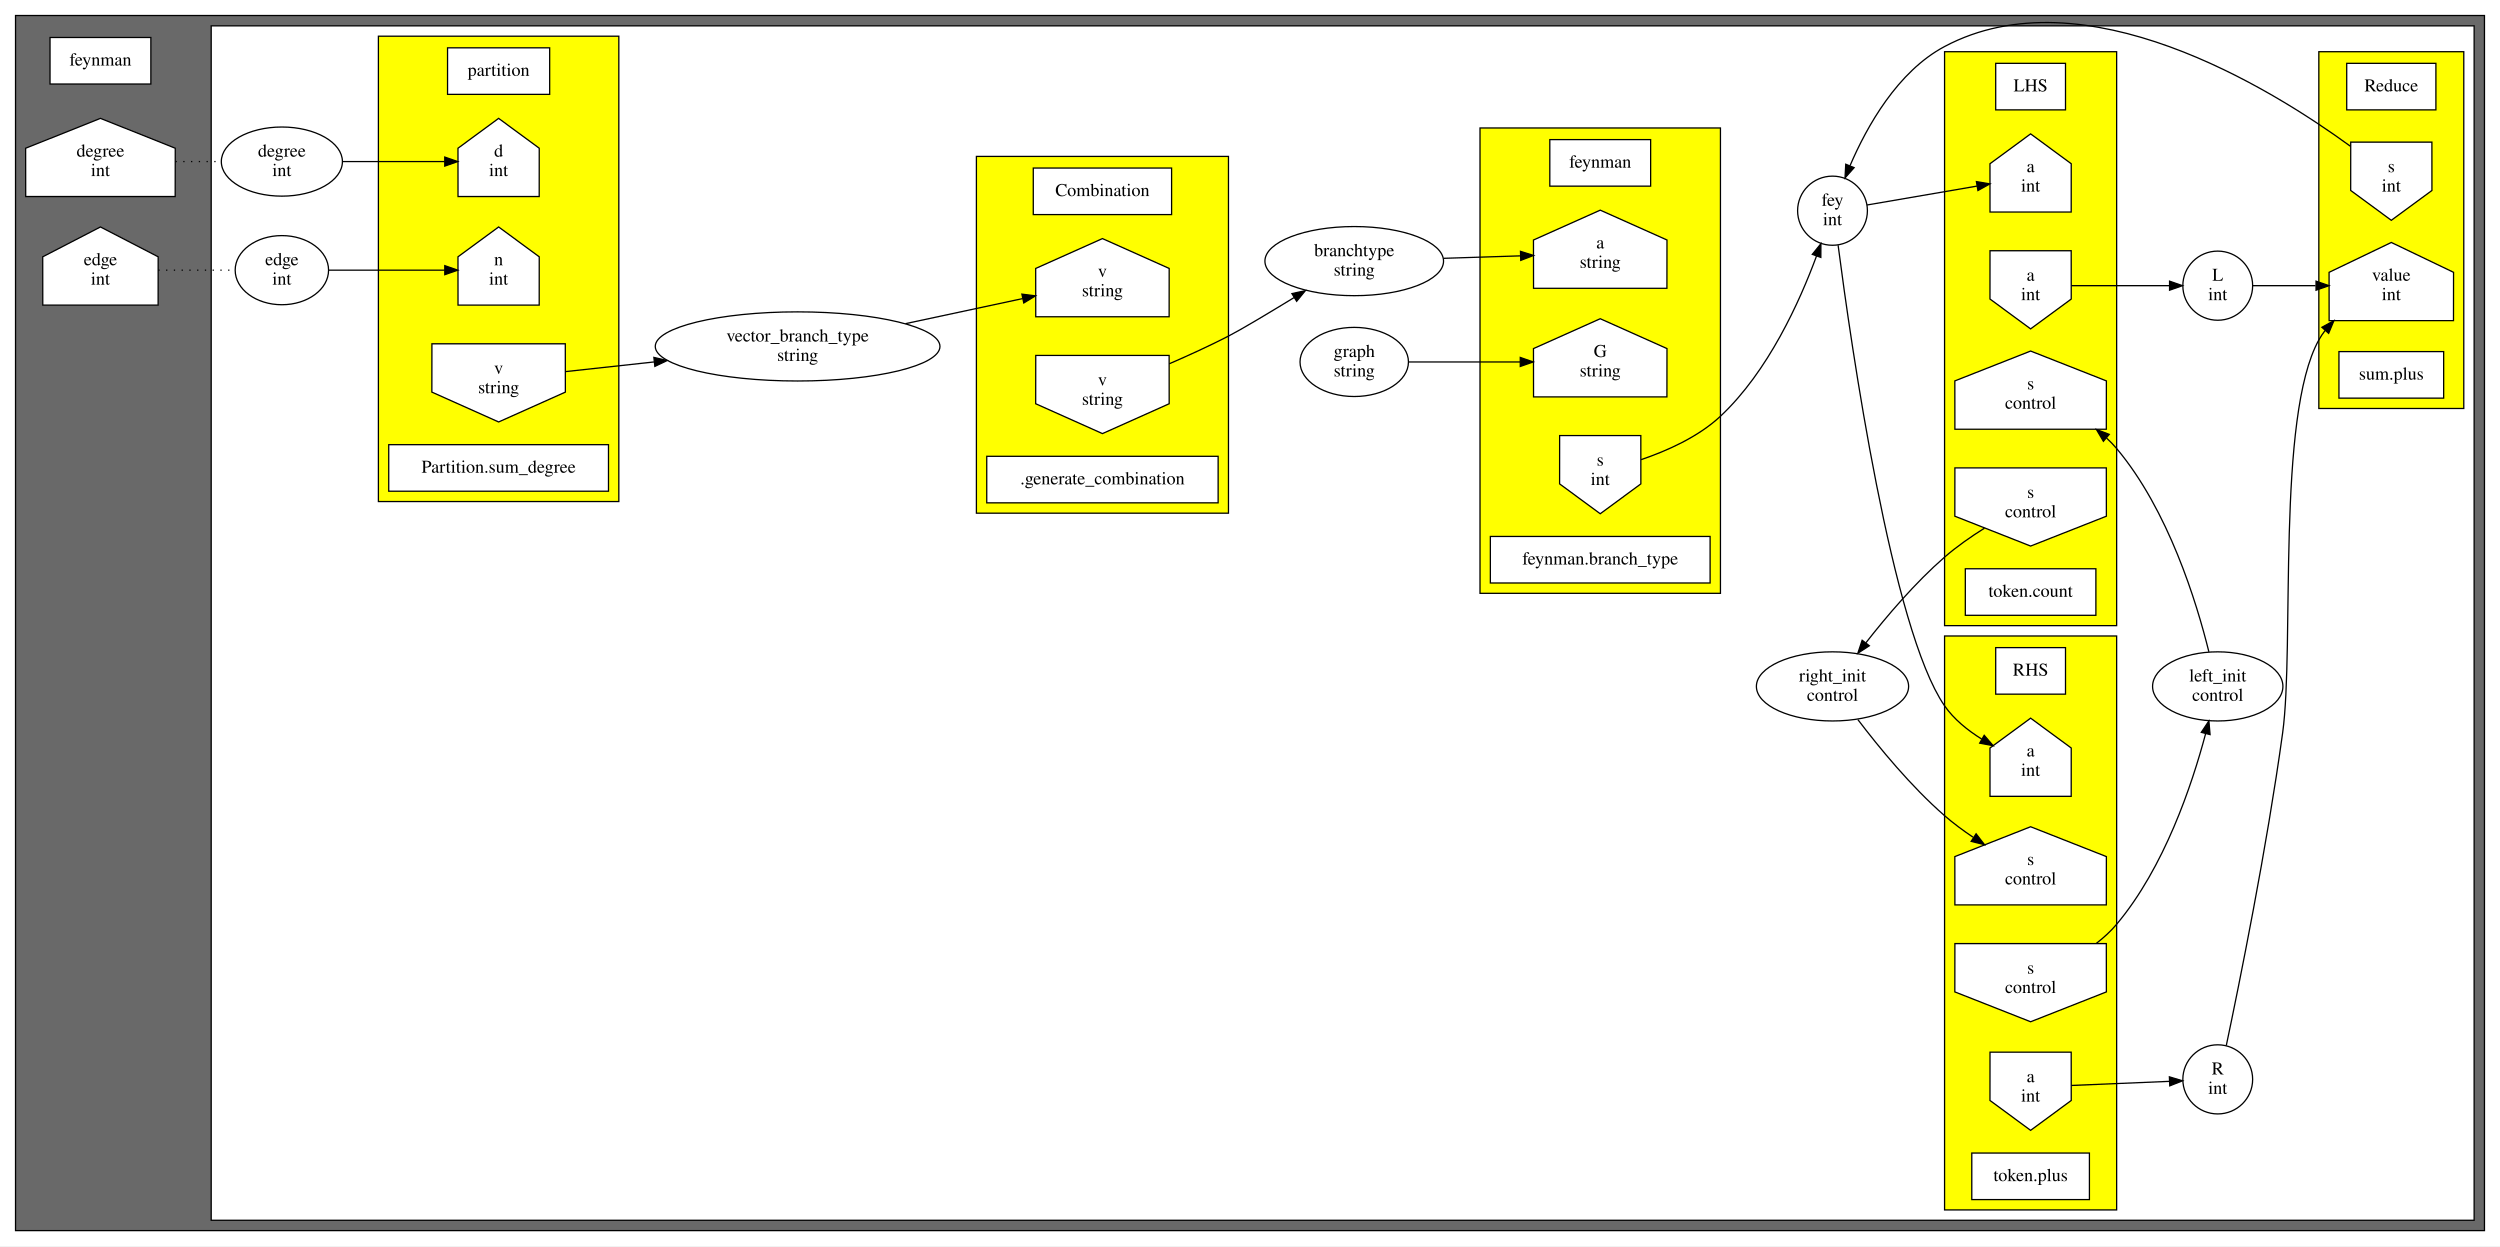
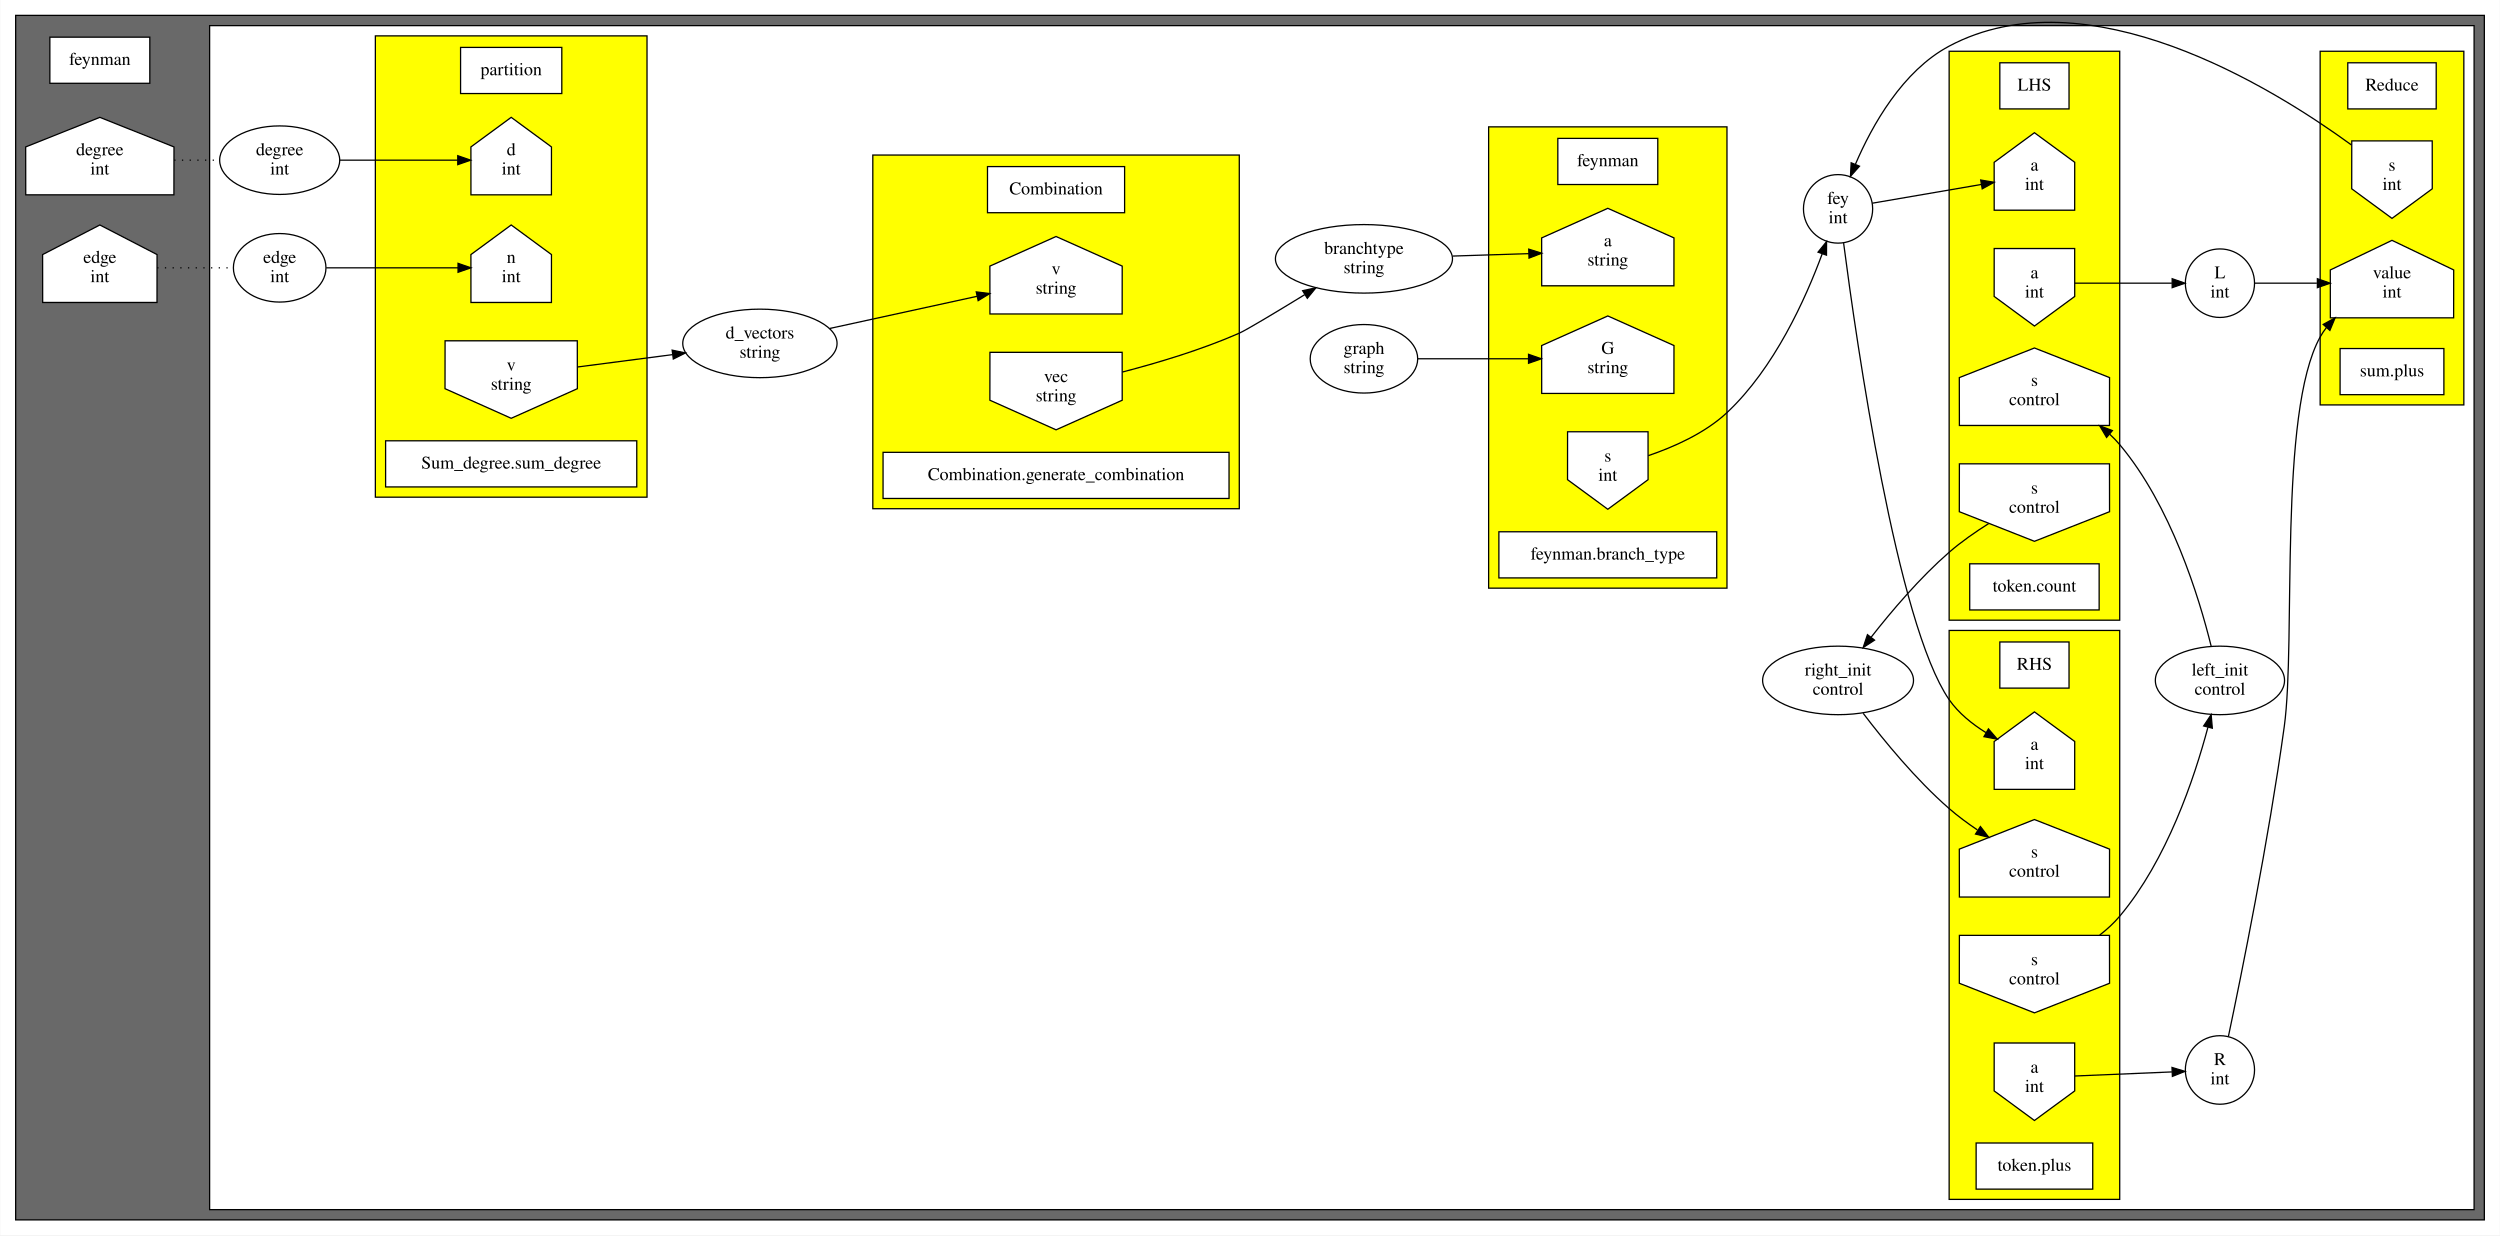
- <svg xmlns="http://www.w3.org/2000/svg" width="1934pt" height="964pt" viewBox="0.00 0.00 1933.97 964.00">
+ <svg xmlns="http://www.w3.org/2000/svg" width="1951pt" height="964pt" viewBox="0.00 0.00 1950.56 964.00">
  <g id="graph0" class="graph" transform="scale(1 1) rotate(0) translate(4 960)">
-     <polygon fill="white" stroke="transparent" points="-4,4 -4,-960 1929.97,-960 1929.97,4 -4,4" />
+     <polygon fill="white" stroke="transparent" points="-4,4 -4,-960 1946.56,-960 1946.56,4 -4,4" />
    <g id="clust1" class="cluster">
-       <polygon fill="dimgray" stroke="black" points="8,-8 8,-948 1917.97,-948 1917.97,-8 8,-8" />
+       <polygon fill="dimgray" stroke="black" points="8,-8 8,-948 1934.56,-948 1934.56,-8 8,-8" />
    </g>
    <g id="clust2" class="cluster">
-       <polygon fill="white" stroke="black" points="159.37,-16 159.37,-940 1909.97,-940 1909.97,-16 159.37,-16" />
+       <polygon fill="white" stroke="black" points="159.37,-16 159.37,-940 1926.56,-940 1926.56,-16 159.37,-16" />
    </g>
    <g id="clust3" class="cluster">
-       <polygon fill="yellow" stroke="black" points="1789.83,-644 1789.83,-920 1901.97,-920 1901.97,-644 1789.83,-644" />
+       <polygon fill="yellow" stroke="black" points="1806.42,-644 1806.42,-920 1918.56,-920 1918.56,-644 1806.42,-644" />
    </g>
    <g id="clust4" class="cluster">
-       <polygon fill="yellow" stroke="black" points="1500.3,-24 1500.3,-468 1633.42,-468 1633.42,-24 1500.3,-24" />
+       <polygon fill="yellow" stroke="black" points="1516.89,-24 1516.89,-468 1650.01,-468 1650.01,-24 1516.89,-24" />
    </g>
    <g id="clust5" class="cluster">
-       <polygon fill="yellow" stroke="black" points="1140.92,-501 1140.92,-861 1326.92,-861 1326.92,-501 1140.92,-501" />
+       <polygon fill="yellow" stroke="black" points="1157.51,-501 1157.51,-861 1343.51,-861 1343.51,-501 1157.51,-501" />
    </g>
    <g id="clust6" class="cluster">
-       <polygon fill="yellow" stroke="black" points="751.33,-563 751.33,-839 946.33,-839 946.33,-563 751.33,-563" />
+       <polygon fill="yellow" stroke="black" points="676.92,-563 676.92,-839 962.92,-839 962.92,-563 676.92,-563" />
    </g>
    <g id="clust7" class="cluster">
-       <polygon fill="yellow" stroke="black" points="1500.3,-476 1500.3,-920 1633.42,-920 1633.42,-476 1500.3,-476" />
+       <polygon fill="yellow" stroke="black" points="1516.89,-476 1516.89,-920 1650.01,-920 1650.01,-476 1516.89,-476" />
    </g>
    <g id="clust8" class="cluster">
-       <polygon fill="yellow" stroke="black" points="288.71,-572 288.71,-932 474.71,-932 474.71,-572 288.71,-572" />
+       <polygon fill="yellow" stroke="black" points="288.71,-572 288.71,-932 500.71,-932 500.71,-572 288.71,-572" />
    </g>
    <g id="node1" class="node">
      <polygon fill="white" stroke="black" points="34.69,-895 34.69,-931 112.69,-931 112.69,-895 34.69,-895" />
      <text text-anchor="middle" x="73.69" y="-909.3" font-family="Times,serif" font-size="14.00">feynman</text>
    </g>
    <g id="node2" class="node">
      <polygon fill="white" stroke="black" points="131.56,-845.33 73.69,-868.43 15.81,-845.33 15.87,-807.96 131.5,-807.96 131.56,-845.33" />
      <text text-anchor="middle" x="73.69" y="-838.8" font-family="Times,serif" font-size="14.00">degree</text>
      <text text-anchor="middle" x="73.69" y="-823.8" font-family="Times,serif" font-size="14.00">int</text>
    </g>
    <g id="node4" class="node">
      <ellipse fill="white" stroke="black" cx="214.04" cy="-835" rx="46.84" ry="26.74" />
      <text text-anchor="middle" x="214.04" y="-838.8" font-family="Times,serif" font-size="14.00">degree</text>
      <text text-anchor="middle" x="214.04" y="-823.8" font-family="Times,serif" font-size="14.00">int</text>
    </g>
    <g id="edge20" class="edge">
      <path fill="none" stroke="black" stroke-dasharray="1,5" d="M131.76,-835C143.52,-835 155.76,-835 167.07,-835" />
    </g>
    <g id="node3" class="node">
      <polygon fill="white" stroke="black" points="118.34,-761.33 73.69,-784.43 29.03,-761.33 29.08,-723.96 118.3,-723.96 118.34,-761.33" />
      <text text-anchor="middle" x="73.69" y="-754.8" font-family="Times,serif" font-size="14.00">edge</text>
      <text text-anchor="middle" x="73.69" y="-739.8" font-family="Times,serif" font-size="14.00">int</text>
    </g>
    <g id="node6" class="node">
      <ellipse fill="white" stroke="black" cx="214.04" cy="-751" rx="36.12" ry="26.74" />
      <text text-anchor="middle" x="214.04" y="-754.8" font-family="Times,serif" font-size="14.00">edge</text>
      <text text-anchor="middle" x="214.04" y="-739.8" font-family="Times,serif" font-size="14.00">int</text>
    </g>
    <g id="edge21" class="edge">
      <path fill="none" stroke="black" stroke-dasharray="1,5" d="M118.46,-751C137.62,-751 159.8,-751 177.86,-751" />
    </g>
    <g id="node40" class="node">
-       <polygon fill="white" stroke="black" points="413.14,-845.33 381.71,-868.43 350.28,-845.33 350.31,-807.96 413.11,-807.96 413.14,-845.33" />
-       <text text-anchor="middle" x="381.71" y="-838.8" font-family="Times,serif" font-size="14.00">d</text>
-       <text text-anchor="middle" x="381.71" y="-823.8" font-family="Times,serif" font-size="14.00">int</text>
+       <polygon fill="white" stroke="black" points="426.14,-845.33 394.71,-868.43 363.28,-845.33 363.31,-807.96 426.11,-807.96 426.14,-845.33" />
+       <text text-anchor="middle" x="394.71" y="-838.8" font-family="Times,serif" font-size="14.00">d</text>
+       <text text-anchor="middle" x="394.71" y="-823.8" font-family="Times,serif" font-size="14.00">int</text>
    </g>
    <g id="edge18" class="edge">
-       <path fill="none" stroke="black" d="M260.75,-835C285.53,-835 315.9,-835 339.88,-835" />
-       <polygon fill="black" stroke="black" points="340.06,-838.5 350.06,-835 340.06,-831.5 340.06,-838.5" />
+       <path fill="none" stroke="black" d="M261.05,-835C289.47,-835 325.62,-835 352.99,-835" />
+       <polygon fill="black" stroke="black" points="353.02,-838.5 363.02,-835 353.02,-831.5 353.02,-838.5" />
    </g>
    <g id="node5" class="node">
-       <ellipse fill="white" stroke="black" cx="1043.62" cy="-758" rx="69.09" ry="26.74" />
-       <text text-anchor="middle" x="1043.62" y="-761.8" font-family="Times,serif" font-size="14.00">branchtype</text>
-       <text text-anchor="middle" x="1043.62" y="-746.8" font-family="Times,serif" font-size="14.00">string</text>
+       <ellipse fill="white" stroke="black" cx="1060.21" cy="-758" rx="69.09" ry="26.74" />
+       <text text-anchor="middle" x="1060.21" y="-761.8" font-family="Times,serif" font-size="14.00">branchtype</text>
+       <text text-anchor="middle" x="1060.21" y="-746.8" font-family="Times,serif" font-size="14.00">string</text>
    </g>
    <g id="node25" class="node">
-       <polygon fill="white" stroke="black" points="1285.56,-774.33 1233.92,-797.43 1182.28,-774.33 1182.33,-736.96 1285.51,-736.96 1285.56,-774.33" />
-       <text text-anchor="middle" x="1233.92" y="-767.8" font-family="Times,serif" font-size="14.00">a</text>
-       <text text-anchor="middle" x="1233.92" y="-752.8" font-family="Times,serif" font-size="14.00">string</text>
+       <polygon fill="white" stroke="black" points="1302.15,-774.33 1250.51,-797.43 1198.88,-774.33 1198.92,-736.96 1302.1,-736.96 1302.15,-774.33" />
+       <text text-anchor="middle" x="1250.51" y="-767.8" font-family="Times,serif" font-size="14.00">a</text>
+       <text text-anchor="middle" x="1250.51" y="-752.8" font-family="Times,serif" font-size="14.00">string</text>
    </g>
    <g id="edge9" class="edge">
-       <path fill="none" stroke="black" d="M1112.87,-760.17C1132.32,-760.79 1153.37,-761.47 1172.33,-762.07" />
-       <polygon fill="black" stroke="black" points="1172.22,-765.57 1182.32,-762.39 1172.44,-758.57 1172.22,-765.57" />
+       <path fill="none" stroke="black" d="M1129.46,-760.17C1148.91,-760.79 1169.96,-761.47 1188.92,-762.07" />
+       <polygon fill="black" stroke="black" points="1188.81,-765.57 1198.92,-762.39 1189.03,-758.57 1188.81,-765.57" />
    </g>
    <g id="node41" class="node">
-       <polygon fill="white" stroke="black" points="413.14,-761.33 381.71,-784.43 350.28,-761.33 350.31,-723.96 413.11,-723.96 413.14,-761.33" />
-       <text text-anchor="middle" x="381.71" y="-754.8" font-family="Times,serif" font-size="14.00">n</text>
-       <text text-anchor="middle" x="381.71" y="-739.8" font-family="Times,serif" font-size="14.00">int</text>
+       <polygon fill="white" stroke="black" points="426.14,-761.33 394.71,-784.43 363.28,-761.33 363.31,-723.96 426.11,-723.96 426.14,-761.33" />
+       <text text-anchor="middle" x="394.71" y="-754.8" font-family="Times,serif" font-size="14.00">n</text>
+       <text text-anchor="middle" x="394.71" y="-739.8" font-family="Times,serif" font-size="14.00">int</text>
    </g>
    <g id="edge19" class="edge">
-       <path fill="none" stroke="black" d="M250.18,-751C276.45,-751 312.44,-751 339.98,-751" />
-       <polygon fill="black" stroke="black" points="340.08,-754.5 350.08,-751 340.08,-747.5 340.08,-754.5" />
+       <path fill="none" stroke="black" d="M250.34,-751C279.94,-751 322.23,-751 353.21,-751" />
+       <polygon fill="black" stroke="black" points="353.24,-754.5 363.24,-751 353.24,-747.5 353.24,-754.5" />
    </g>
    <g id="node7" class="node">
-       <ellipse fill="white" stroke="black" cx="1711.63" cy="-125" rx="27" ry="26.74" />
-       <text text-anchor="middle" x="1711.63" y="-128.8" font-family="Times,serif" font-size="14.00">R</text>
-       <text text-anchor="middle" x="1711.63" y="-113.8" font-family="Times,serif" font-size="14.00">int</text>
+       <ellipse fill="white" stroke="black" cx="1728.22" cy="-125" rx="27" ry="26.74" />
+       <text text-anchor="middle" x="1728.22" y="-128.8" font-family="Times,serif" font-size="14.00">R</text>
+       <text text-anchor="middle" x="1728.22" y="-113.8" font-family="Times,serif" font-size="14.00">int</text>
    </g>
    <g id="node15" class="node">
-       <polygon fill="white" stroke="black" points="1894.05,-749.33 1845.9,-772.43 1797.76,-749.33 1797.8,-711.96 1894,-711.96 1894.05,-749.33" />
-       <text text-anchor="middle" x="1845.9" y="-742.8" font-family="Times,serif" font-size="14.00">value</text>
-       <text text-anchor="middle" x="1845.9" y="-727.8" font-family="Times,serif" font-size="14.00">int</text>
+       <polygon fill="white" stroke="black" points="1910.64,-749.33 1862.49,-772.43 1814.35,-749.33 1814.39,-711.96 1910.59,-711.96 1910.64,-749.33" />
+       <text text-anchor="middle" x="1862.49" y="-742.8" font-family="Times,serif" font-size="14.00">value</text>
+       <text text-anchor="middle" x="1862.49" y="-727.8" font-family="Times,serif" font-size="14.00">int</text>
    </g>
    <g id="edge2" class="edge">
-       <path fill="none" stroke="black" d="M1718.23,-151.12C1728.3,-198.91 1749.55,-303.72 1761.83,-393 1771.08,-460.21 1756.97,-637.64 1789.83,-697 1791.25,-699.56 1792.9,-702.02 1794.72,-704.37" />
-       <polygon fill="black" stroke="black" points="1792.21,-706.81 1801.49,-711.92 1797.42,-702.14 1792.21,-706.81" />
+       <path fill="none" stroke="black" d="M1734.82,-151.12C1744.89,-198.91 1766.14,-303.72 1778.42,-393 1787.67,-460.21 1773.57,-637.64 1806.42,-697 1807.84,-699.56 1809.49,-702.02 1811.31,-704.37" />
+       <polygon fill="black" stroke="black" points="1808.8,-706.81 1818.08,-711.92 1814.01,-702.14 1808.8,-706.81" />
    </g>
    <g id="node8" class="node">
-       <ellipse fill="white" stroke="black" cx="613.02" cy="-692" rx="110.12" ry="26.74" />
-       <text text-anchor="middle" x="613.02" y="-695.8" font-family="Times,serif" font-size="14.00">vector_branch_type</text>
-       <text text-anchor="middle" x="613.02" y="-680.8" font-family="Times,serif" font-size="14.00">string</text>
+       <ellipse fill="white" stroke="black" cx="588.81" cy="-692" rx="60.21" ry="26.74" />
+       <text text-anchor="middle" x="588.81" y="-695.8" font-family="Times,serif" font-size="14.00">d_vectors</text>
+       <text text-anchor="middle" x="588.81" y="-680.8" font-family="Times,serif" font-size="14.00">string</text>
    </g>
    <g id="node30" class="node">
-       <polygon fill="white" stroke="black" points="900.46,-752.33 848.83,-775.43 797.19,-752.33 797.24,-714.96 900.42,-714.96 900.46,-752.33" />
-       <text text-anchor="middle" x="848.83" y="-745.8" font-family="Times,serif" font-size="14.00">v</text>
-       <text text-anchor="middle" x="848.83" y="-730.8" font-family="Times,serif" font-size="14.00">string</text>
+       <polygon fill="white" stroke="black" points="871.55,-752.33 819.92,-775.43 768.28,-752.33 768.33,-714.96 871.51,-714.96 871.55,-752.33" />
+       <text text-anchor="middle" x="819.92" y="-745.8" font-family="Times,serif" font-size="14.00">v</text>
+       <text text-anchor="middle" x="819.92" y="-730.8" font-family="Times,serif" font-size="14.00">string</text>
    </g>
    <g id="edge12" class="edge">
-       <path fill="none" stroke="black" d="M696.45,-709.63C726.31,-716.01 759.46,-723.1 787.12,-729.02" />
-       <polygon fill="black" stroke="black" points="786.53,-732.47 797.04,-731.14 787.99,-725.62 786.53,-732.47" />
+       <path fill="none" stroke="black" d="M643.24,-703.66C677.69,-711.18 722.56,-720.97 758.33,-728.78" />
+       <polygon fill="black" stroke="black" points="757.65,-732.21 768.16,-730.92 759.14,-725.37 757.65,-732.21" />
    </g>
    <g id="node9" class="node">
-       <ellipse fill="white" stroke="black" cx="1413.61" cy="-429" rx="58.88" ry="26.74" />
-       <text text-anchor="middle" x="1413.61" y="-432.8" font-family="Times,serif" font-size="14.00">right_init</text>
-       <text text-anchor="middle" x="1413.61" y="-417.8" font-family="Times,serif" font-size="14.00">control</text>
+       <ellipse fill="white" stroke="black" cx="1060.21" cy="-680" rx="41.94" ry="26.74" />
+       <text text-anchor="middle" x="1060.21" y="-683.8" font-family="Times,serif" font-size="14.00">graph</text>
+       <text text-anchor="middle" x="1060.21" y="-668.8" font-family="Times,serif" font-size="14.00">string</text>
+     </g>
+     <g id="node26" class="node">
+       <polygon fill="white" stroke="black" points="1302.15,-690.33 1250.51,-713.43 1198.88,-690.33 1198.92,-652.96 1302.1,-652.96 1302.15,-690.33" />
+       <text text-anchor="middle" x="1250.51" y="-683.8" font-family="Times,serif" font-size="14.00">G</text>
+       <text text-anchor="middle" x="1250.51" y="-668.8" font-family="Times,serif" font-size="14.00">string</text>
+     </g>
+     <g id="edge10" class="edge">
+       <path fill="none" stroke="black" d="M1102.07,-680C1127.31,-680 1160.17,-680 1188.46,-680" />
+       <polygon fill="black" stroke="black" points="1188.65,-683.5 1198.65,-680 1188.65,-676.5 1188.65,-683.5" />
+     </g>
+     <g id="node10" class="node">
+       <ellipse fill="white" stroke="black" cx="1728.22" cy="-429" rx="50.41" ry="26.74" />
+       <text text-anchor="middle" x="1728.22" y="-432.8" font-family="Times,serif" font-size="14.00">left_init</text>
+       <text text-anchor="middle" x="1728.22" y="-417.8" font-family="Times,serif" font-size="14.00">control</text>
+     </g>
+     <g id="node35" class="node">
+       <polygon fill="white" stroke="black" points="1642.07,-665.33 1583.45,-688.43 1524.83,-665.33 1524.89,-627.96 1642.02,-627.96 1642.07,-665.33" />
+       <text text-anchor="middle" x="1583.45" y="-658.8" font-family="Times,serif" font-size="14.00">s</text>
+       <text text-anchor="middle" x="1583.45" y="-643.8" font-family="Times,serif" font-size="14.00">control</text>
+     </g>
+     <g id="edge16" class="edge">
+       <path fill="none" stroke="black" d="M1721.37,-455.72C1711.89,-494.09 1690.03,-565.41 1650.01,-613 1647.61,-615.86 1644.96,-618.59 1642.15,-621.19" />
+       <polygon fill="black" stroke="black" points="1639.76,-618.62 1634.38,-627.74 1644.28,-623.97 1639.76,-618.62" />
+     </g>
+     <g id="node11" class="node">
+       <ellipse fill="white" stroke="black" cx="1430.2" cy="-797" rx="27" ry="26.74" />
+       <text text-anchor="middle" x="1430.2" y="-800.8" font-family="Times,serif" font-size="14.00">fey</text>
+       <text text-anchor="middle" x="1430.2" y="-785.8" font-family="Times,serif" font-size="14.00">int</text>
+     </g>
+     <g id="node19" class="node">
+       <polygon fill="white" stroke="black" points="1614.88,-381.33 1583.45,-404.43 1552.02,-381.33 1552.05,-343.96 1614.85,-343.96 1614.88,-381.33" />
+       <text text-anchor="middle" x="1583.45" y="-374.8" font-family="Times,serif" font-size="14.00">a</text>
+       <text text-anchor="middle" x="1583.45" y="-359.8" font-family="Times,serif" font-size="14.00">int</text>
+     </g>
+     <g id="edge7" class="edge">
+       <path fill="none" stroke="black" d="M1434.53,-770.32C1444.53,-693.39 1476.14,-472.91 1516.89,-414 1524.15,-403.51 1534.89,-394.93 1545.58,-388.28" />
+       <polygon fill="black" stroke="black" points="1547.56,-391.17 1554.47,-383.14 1544.06,-385.11 1547.56,-391.17" />
+     </g>
+     <g id="node34" class="node">
+       <polygon fill="white" stroke="black" points="1614.88,-833.33 1583.45,-856.43 1552.02,-833.33 1552.05,-795.96 1614.85,-795.96 1614.88,-833.33" />
+       <text text-anchor="middle" x="1583.45" y="-826.8" font-family="Times,serif" font-size="14.00">a</text>
+       <text text-anchor="middle" x="1583.45" y="-811.8" font-family="Times,serif" font-size="14.00">int</text>
+     </g>
+     <g id="edge15" class="edge">
+       <path fill="none" stroke="black" d="M1456.86,-801.41C1480.18,-805.42 1514.96,-811.4 1542.02,-816.05" />
+       <polygon fill="black" stroke="black" points="1541.52,-819.52 1551.97,-817.76 1542.71,-812.62 1541.52,-819.52" />
+     </g>
+     <g id="node12" class="node">
+       <ellipse fill="white" stroke="black" cx="1430.2" cy="-429" rx="58.88" ry="26.74" />
+       <text text-anchor="middle" x="1430.2" y="-432.8" font-family="Times,serif" font-size="14.00">right_init</text>
+       <text text-anchor="middle" x="1430.2" y="-417.8" font-family="Times,serif" font-size="14.00">control</text>
    </g>
    <g id="node20" class="node">
-       <polygon fill="white" stroke="black" points="1625.48,-297.33 1566.86,-320.43 1508.24,-297.33 1508.29,-259.96 1625.43,-259.96 1625.48,-297.33" />
-       <text text-anchor="middle" x="1566.86" y="-290.8" font-family="Times,serif" font-size="14.00">s</text>
-       <text text-anchor="middle" x="1566.86" y="-275.8" font-family="Times,serif" font-size="14.00">control</text>
+       <polygon fill="white" stroke="black" points="1642.07,-297.33 1583.45,-320.43 1524.83,-297.33 1524.89,-259.96 1642.02,-259.96 1642.07,-297.33" />
+       <text text-anchor="middle" x="1583.45" y="-290.8" font-family="Times,serif" font-size="14.00">s</text>
+       <text text-anchor="middle" x="1583.45" y="-275.8" font-family="Times,serif" font-size="14.00">control</text>
    </g>
    <g id="edge6" class="edge">
-       <path fill="none" stroke="black" d="M1433.21,-403.34C1449.46,-381.97 1474.43,-351.51 1500.3,-329 1507.04,-323.13 1514.68,-317.49 1522.29,-312.36" />
-       <polygon fill="black" stroke="black" points="1524.7,-314.97 1531.17,-306.58 1520.88,-309.1 1524.7,-314.97" />
-     </g>
-     <g id="node10" class="node">
-       <ellipse fill="white" stroke="black" cx="1043.62" cy="-680" rx="41.94" ry="26.74" />
-       <text text-anchor="middle" x="1043.62" y="-683.8" font-family="Times,serif" font-size="14.00">graph</text>
-       <text text-anchor="middle" x="1043.62" y="-668.8" font-family="Times,serif" font-size="14.00">string</text>
-     </g>
-     <g id="node26" class="node">
-       <polygon fill="white" stroke="black" points="1285.56,-690.33 1233.92,-713.43 1182.28,-690.33 1182.33,-652.96 1285.51,-652.96 1285.56,-690.33" />
-       <text text-anchor="middle" x="1233.92" y="-683.8" font-family="Times,serif" font-size="14.00">G</text>
-       <text text-anchor="middle" x="1233.92" y="-668.8" font-family="Times,serif" font-size="14.00">string</text>
-     </g>
-     <g id="edge10" class="edge">
-       <path fill="none" stroke="black" d="M1085.48,-680C1110.72,-680 1143.58,-680 1171.87,-680" />
-       <polygon fill="black" stroke="black" points="1172.06,-683.5 1182.06,-680 1172.06,-676.5 1172.06,-683.5" />
-     </g>
-     <g id="node11" class="node">
-       <ellipse fill="white" stroke="black" cx="1711.63" cy="-429" rx="50.41" ry="26.74" />
-       <text text-anchor="middle" x="1711.63" y="-432.8" font-family="Times,serif" font-size="14.00">left_init</text>
-       <text text-anchor="middle" x="1711.63" y="-417.8" font-family="Times,serif" font-size="14.00">control</text>
-     </g>
-     <g id="node35" class="node">
-       <polygon fill="white" stroke="black" points="1625.48,-665.33 1566.86,-688.43 1508.24,-665.33 1508.29,-627.96 1625.43,-627.96 1625.48,-665.33" />
-       <text text-anchor="middle" x="1566.86" y="-658.8" font-family="Times,serif" font-size="14.00">s</text>
-       <text text-anchor="middle" x="1566.86" y="-643.8" font-family="Times,serif" font-size="14.00">control</text>
-     </g>
-     <g id="edge16" class="edge">
-       <path fill="none" stroke="black" d="M1704.78,-455.72C1695.3,-494.09 1673.44,-565.41 1633.42,-613 1631.02,-615.86 1628.37,-618.59 1625.56,-621.19" />
-       <polygon fill="black" stroke="black" points="1623.17,-618.62 1617.79,-627.74 1627.69,-623.97 1623.17,-618.62" />
-     </g>
-     <g id="node12" class="node">
-       <ellipse fill="white" stroke="black" cx="1413.61" cy="-797" rx="27" ry="26.74" />
-       <text text-anchor="middle" x="1413.61" y="-800.8" font-family="Times,serif" font-size="14.00">fey</text>
-       <text text-anchor="middle" x="1413.61" y="-785.8" font-family="Times,serif" font-size="14.00">int</text>
-     </g>
-     <g id="node19" class="node">
-       <polygon fill="white" stroke="black" points="1598.29,-381.33 1566.86,-404.43 1535.43,-381.33 1535.46,-343.96 1598.26,-343.96 1598.29,-381.33" />
-       <text text-anchor="middle" x="1566.86" y="-374.8" font-family="Times,serif" font-size="14.00">a</text>
-       <text text-anchor="middle" x="1566.86" y="-359.8" font-family="Times,serif" font-size="14.00">int</text>
-     </g>
-     <g id="edge7" class="edge">
-       <path fill="none" stroke="black" d="M1417.94,-770.32C1427.94,-693.39 1459.55,-472.91 1500.3,-414 1507.56,-403.51 1518.3,-394.93 1528.99,-388.28" />
-       <polygon fill="black" stroke="black" points="1530.97,-391.17 1537.88,-383.14 1527.47,-385.11 1530.97,-391.17" />
-     </g>
-     <g id="node34" class="node">
-       <polygon fill="white" stroke="black" points="1598.29,-833.33 1566.86,-856.43 1535.43,-833.33 1535.46,-795.96 1598.26,-795.96 1598.29,-833.33" />
-       <text text-anchor="middle" x="1566.86" y="-826.8" font-family="Times,serif" font-size="14.00">a</text>
-       <text text-anchor="middle" x="1566.86" y="-811.8" font-family="Times,serif" font-size="14.00">int</text>
-     </g>
-     <g id="edge15" class="edge">
-       <path fill="none" stroke="black" d="M1440.27,-801.41C1463.59,-805.42 1498.37,-811.4 1525.43,-816.05" />
-       <polygon fill="black" stroke="black" points="1524.93,-819.52 1535.38,-817.76 1526.12,-812.62 1524.93,-819.52" />
+       <path fill="none" stroke="black" d="M1449.8,-403.34C1466.05,-381.97 1491.02,-351.51 1516.89,-329 1523.63,-323.13 1531.27,-317.49 1538.88,-312.36" />
+       <polygon fill="black" stroke="black" points="1541.29,-314.97 1547.76,-306.58 1537.47,-309.1 1541.29,-314.97" />
    </g>
    <g id="node13" class="node">
-       <ellipse fill="white" stroke="black" cx="1711.63" cy="-739" rx="27" ry="26.74" />
-       <text text-anchor="middle" x="1711.63" y="-742.8" font-family="Times,serif" font-size="14.00">L</text>
-       <text text-anchor="middle" x="1711.63" y="-727.8" font-family="Times,serif" font-size="14.00">int</text>
+       <ellipse fill="white" stroke="black" cx="1728.22" cy="-739" rx="27" ry="26.74" />
+       <text text-anchor="middle" x="1728.22" y="-742.8" font-family="Times,serif" font-size="14.00">L</text>
+       <text text-anchor="middle" x="1728.22" y="-727.8" font-family="Times,serif" font-size="14.00">int</text>
    </g>
    <g id="edge3" class="edge">
-       <path fill="none" stroke="black" d="M1738.76,-739C1752.66,-739 1770.35,-739 1787.27,-739" />
-       <polygon fill="black" stroke="black" points="1787.67,-742.5 1797.67,-739 1787.67,-735.5 1787.67,-742.5" />
+       <path fill="none" stroke="black" d="M1755.35,-739C1769.25,-739 1786.94,-739 1803.86,-739" />
+       <polygon fill="black" stroke="black" points="1804.26,-742.5 1814.26,-739 1804.26,-735.5 1804.26,-742.5" />
    </g>
    <g id="node14" class="node">
-       <polygon fill="white" stroke="black" points="1811.4,-875 1811.4,-911 1880.4,-911 1880.4,-875 1811.4,-875" />
-       <text text-anchor="middle" x="1845.9" y="-889.3" font-family="Times,serif" font-size="14.00">Reduce</text>
+       <polygon fill="white" stroke="black" points="1827.99,-875 1827.99,-911 1896.99,-911 1896.99,-875 1827.99,-875" />
+       <text text-anchor="middle" x="1862.49" y="-889.3" font-family="Times,serif" font-size="14.00">Reduce</text>
    </g>
    <g id="node16" class="node">
-       <polygon fill="white" stroke="black" points="1814.47,-812.67 1845.9,-789.57 1877.33,-812.67 1877.3,-850.04 1814.5,-850.04 1814.47,-812.67" />
-       <text text-anchor="middle" x="1845.9" y="-826.8" font-family="Times,serif" font-size="14.00">s</text>
-       <text text-anchor="middle" x="1845.9" y="-811.8" font-family="Times,serif" font-size="14.00">int</text>
+       <polygon fill="white" stroke="black" points="1831.06,-812.67 1862.49,-789.57 1893.92,-812.67 1893.89,-850.04 1831.09,-850.04 1831.06,-812.67" />
+       <text text-anchor="middle" x="1862.49" y="-826.8" font-family="Times,serif" font-size="14.00">s</text>
+       <text text-anchor="middle" x="1862.49" y="-811.8" font-family="Times,serif" font-size="14.00">int</text>
    </g>
    <g id="edge1" class="edge">
-       <path fill="none" stroke="black" d="M1814.29,-846.84C1752.14,-892.14 1607.92,-981.21 1500.3,-924 1463.96,-904.68 1440.24,-862.31 1427.16,-831.82" />
-       <polygon fill="black" stroke="black" points="1430.33,-830.3 1423.29,-822.38 1423.85,-832.96 1430.33,-830.3" />
+       <path fill="none" stroke="black" d="M1830.88,-846.84C1768.73,-892.14 1624.51,-981.21 1516.89,-924 1480.55,-904.68 1456.83,-862.31 1443.75,-831.82" />
+       <polygon fill="black" stroke="black" points="1446.92,-830.3 1439.88,-822.38 1440.44,-832.96 1446.92,-830.3" />
    </g>
    <g id="node17" class="node">
-       <polygon fill="white" stroke="black" points="1886.4,-688 1805.4,-688 1805.4,-652 1886.4,-652 1886.4,-688" />
-       <text text-anchor="middle" x="1845.9" y="-666.3" font-family="Times,serif" font-size="14.00">sum.plus</text>
+       <polygon fill="white" stroke="black" points="1902.99,-688 1821.99,-688 1821.99,-652 1902.99,-652 1902.99,-688" />
+       <text text-anchor="middle" x="1862.49" y="-666.3" font-family="Times,serif" font-size="14.00">sum.plus</text>
    </g>
    <g id="node18" class="node">
-       <polygon fill="white" stroke="black" points="1539.86,-423 1539.86,-459 1593.86,-459 1593.86,-423 1539.86,-423" />
-       <text text-anchor="middle" x="1566.86" y="-437.3" font-family="Times,serif" font-size="14.00">RHS</text>
+       <polygon fill="white" stroke="black" points="1556.45,-423 1556.45,-459 1610.45,-459 1610.45,-423 1556.45,-423" />
+       <text text-anchor="middle" x="1583.45" y="-437.3" font-family="Times,serif" font-size="14.00">RHS</text>
    </g>
    <g id="node21" class="node">
-       <polygon fill="white" stroke="black" points="1535.43,-108.67 1566.86,-85.57 1598.29,-108.67 1598.26,-146.04 1535.46,-146.04 1535.43,-108.67" />
-       <text text-anchor="middle" x="1566.86" y="-122.8" font-family="Times,serif" font-size="14.00">a</text>
-       <text text-anchor="middle" x="1566.86" y="-107.8" font-family="Times,serif" font-size="14.00">int</text>
+       <polygon fill="white" stroke="black" points="1552.02,-108.67 1583.45,-85.57 1614.88,-108.67 1614.85,-146.04 1552.05,-146.04 1552.02,-108.67" />
+       <text text-anchor="middle" x="1583.45" y="-122.8" font-family="Times,serif" font-size="14.00">a</text>
+       <text text-anchor="middle" x="1583.45" y="-107.8" font-family="Times,serif" font-size="14.00">int</text>
    </g>
    <g id="edge4" class="edge">
-       <path fill="none" stroke="black" d="M1598.49,-120.29C1620.65,-121.22 1650.71,-122.48 1674.12,-123.47" />
-       <polygon fill="black" stroke="black" points="1674.22,-126.97 1684.36,-123.9 1674.52,-119.98 1674.22,-126.97" />
+       <path fill="none" stroke="black" d="M1615.08,-120.29C1637.25,-121.22 1667.3,-122.48 1690.71,-123.47" />
+       <polygon fill="black" stroke="black" points="1690.81,-126.97 1700.95,-123.9 1691.11,-119.98 1690.81,-126.97" />
    </g>
    <g id="node22" class="node">
-       <polygon fill="white" stroke="black" points="1508.24,-192.67 1566.86,-169.57 1625.48,-192.67 1625.43,-230.04 1508.29,-230.04 1508.24,-192.67" />
-       <text text-anchor="middle" x="1566.86" y="-206.8" font-family="Times,serif" font-size="14.00">s</text>
-       <text text-anchor="middle" x="1566.86" y="-191.8" font-family="Times,serif" font-size="14.00">control</text>
+       <polygon fill="white" stroke="black" points="1524.83,-192.67 1583.45,-169.57 1642.07,-192.67 1642.02,-230.04 1524.89,-230.04 1524.83,-192.67" />
+       <text text-anchor="middle" x="1583.45" y="-206.8" font-family="Times,serif" font-size="14.00">s</text>
+       <text text-anchor="middle" x="1583.45" y="-191.8" font-family="Times,serif" font-size="14.00">control</text>
    </g>
    <g id="edge5" class="edge">
-       <path fill="none" stroke="black" d="M1617.79,-230.26C1623.51,-234.69 1628.9,-239.62 1633.42,-245 1670.24,-288.78 1691.68,-352.64 1702.26,-392.46" />
-       <polygon fill="black" stroke="black" points="1698.91,-393.46 1704.78,-402.28 1705.69,-391.72 1698.91,-393.46" />
+       <path fill="none" stroke="black" d="M1634.38,-230.26C1640.1,-234.69 1645.49,-239.62 1650.01,-245 1686.83,-288.78 1708.27,-352.64 1718.85,-392.46" />
+       <polygon fill="black" stroke="black" points="1715.5,-393.46 1721.37,-402.28 1722.28,-391.72 1715.5,-393.46" />
    </g>
    <g id="node23" class="node">
-       <polygon fill="white" stroke="black" points="1612.36,-68 1521.36,-68 1521.36,-32 1612.36,-32 1612.36,-68" />
-       <text text-anchor="middle" x="1566.86" y="-46.3" font-family="Times,serif" font-size="14.00">token.plus</text>
+       <polygon fill="white" stroke="black" points="1628.95,-68 1537.95,-68 1537.95,-32 1628.95,-32 1628.95,-68" />
+       <text text-anchor="middle" x="1583.45" y="-46.3" font-family="Times,serif" font-size="14.00">token.plus</text>
    </g>
    <g id="node24" class="node">
-       <polygon fill="white" stroke="black" points="1194.92,-816 1194.92,-852 1272.92,-852 1272.92,-816 1194.92,-816" />
-       <text text-anchor="middle" x="1233.92" y="-830.3" font-family="Times,serif" font-size="14.00">feynman</text>
+       <polygon fill="white" stroke="black" points="1211.51,-816 1211.51,-852 1289.51,-852 1289.51,-816 1211.51,-816" />
+       <text text-anchor="middle" x="1250.51" y="-830.3" font-family="Times,serif" font-size="14.00">feynman</text>
    </g>
    <g id="node27" class="node">
-       <polygon fill="white" stroke="black" points="1202.49,-585.67 1233.92,-562.57 1265.35,-585.67 1265.32,-623.04 1202.52,-623.04 1202.49,-585.67" />
-       <text text-anchor="middle" x="1233.92" y="-599.8" font-family="Times,serif" font-size="14.00">s</text>
-       <text text-anchor="middle" x="1233.92" y="-584.8" font-family="Times,serif" font-size="14.00">int</text>
+       <polygon fill="white" stroke="black" points="1219.08,-585.67 1250.51,-562.57 1281.94,-585.67 1281.91,-623.04 1219.11,-623.04 1219.08,-585.67" />
+       <text text-anchor="middle" x="1250.51" y="-599.8" font-family="Times,serif" font-size="14.00">s</text>
+       <text text-anchor="middle" x="1250.51" y="-584.8" font-family="Times,serif" font-size="14.00">int</text>
    </g>
    <g id="edge8" class="edge">
-       <path fill="none" stroke="black" d="M1265.55,-604.42C1284.98,-611.01 1309.62,-621.8 1326.92,-638 1363.85,-672.57 1388.27,-726.72 1401.28,-762.03" />
-       <polygon fill="black" stroke="black" points="1397.98,-763.22 1404.64,-771.46 1404.58,-760.87 1397.98,-763.22" />
+       <path fill="none" stroke="black" d="M1282.14,-604.42C1301.57,-611.01 1326.21,-621.8 1343.51,-638 1380.45,-672.57 1404.86,-726.72 1417.87,-762.03" />
+       <polygon fill="black" stroke="black" points="1414.57,-763.22 1421.23,-771.46 1421.17,-760.87 1414.57,-763.22" />
    </g>
    <g id="node28" class="node">
-       <polygon fill="white" stroke="black" points="1318.92,-545 1148.92,-545 1148.92,-509 1318.92,-509 1318.92,-545" />
-       <text text-anchor="middle" x="1233.92" y="-523.3" font-family="Times,serif" font-size="14.00">feynman.branch_type</text>
+       <polygon fill="white" stroke="black" points="1335.51,-545 1165.51,-545 1165.51,-509 1335.51,-509 1335.51,-545" />
+       <text text-anchor="middle" x="1250.51" y="-523.3" font-family="Times,serif" font-size="14.00">feynman.branch_type</text>
    </g>
    <g id="node29" class="node">
-       <polygon fill="white" stroke="black" points="795.33,-794 795.33,-830 902.33,-830 902.33,-794 795.33,-794" />
-       <text text-anchor="middle" x="848.83" y="-808.3" font-family="Times,serif" font-size="14.00">Combination</text>
+       <polygon fill="white" stroke="black" points="766.42,-794 766.42,-830 873.42,-830 873.42,-794 766.42,-794" />
+       <text text-anchor="middle" x="819.92" y="-808.3" font-family="Times,serif" font-size="14.00">Combination</text>
    </g>
    <g id="node31" class="node">
-       <polygon fill="white" stroke="black" points="797.19,-647.67 848.83,-624.57 900.46,-647.67 900.42,-685.04 797.24,-685.04 797.19,-647.67" />
-       <text text-anchor="middle" x="848.83" y="-661.8" font-family="Times,serif" font-size="14.00">v</text>
-       <text text-anchor="middle" x="848.83" y="-646.8" font-family="Times,serif" font-size="14.00">string</text>
+       <polygon fill="white" stroke="black" points="768.28,-647.67 819.92,-624.57 871.55,-647.67 871.51,-685.04 768.33,-685.04 768.28,-647.67" />
+       <text text-anchor="middle" x="819.92" y="-661.8" font-family="Times,serif" font-size="14.00">vec</text>
+       <text text-anchor="middle" x="819.92" y="-646.8" font-family="Times,serif" font-size="14.00">string</text>
    </g>
    <g id="edge11" class="edge">
-       <path fill="none" stroke="black" d="M900.5,-678.57C915.45,-685.03 931.71,-692.46 946.33,-700 956.45,-705.22 977.36,-717.74 997.12,-729.82" />
-       <polygon fill="black" stroke="black" points="995.42,-732.88 1005.78,-735.12 999.08,-726.91 995.42,-732.88" />
+       <path fill="none" stroke="black" d="M871.64,-669.65C899.24,-676.81 933.63,-687.1 962.92,-700 968.52,-702.47 991.72,-716.42 1013.95,-730.03" />
+       <polygon fill="black" stroke="black" points="1012.35,-733.15 1022.71,-735.4 1016.01,-727.19 1012.35,-733.15" />
    </g>
    <g id="node32" class="node">
-       <polygon fill="white" stroke="black" points="938.33,-607 759.33,-607 759.33,-571 938.33,-571 938.33,-607" />
-       <text text-anchor="middle" x="848.83" y="-585.3" font-family="Times,serif" font-size="14.00">.generate_combination</text>
+       <polygon fill="white" stroke="black" points="954.92,-607 684.92,-607 684.92,-571 954.92,-571 954.92,-607" />
+       <text text-anchor="middle" x="819.92" y="-585.3" font-family="Times,serif" font-size="14.00">Combination.generate_combination</text>
    </g>
    <g id="node33" class="node">
-       <polygon fill="white" stroke="black" points="1539.86,-875 1539.86,-911 1593.86,-911 1593.86,-875 1539.86,-875" />
-       <text text-anchor="middle" x="1566.86" y="-889.3" font-family="Times,serif" font-size="14.00">LHS</text>
+       <polygon fill="white" stroke="black" points="1556.45,-875 1556.45,-911 1610.45,-911 1610.45,-875 1556.45,-875" />
+       <text text-anchor="middle" x="1583.45" y="-889.3" font-family="Times,serif" font-size="14.00">LHS</text>
    </g>
    <g id="node36" class="node">
-       <polygon fill="white" stroke="black" points="1535.43,-728.67 1566.86,-705.57 1598.29,-728.67 1598.26,-766.04 1535.46,-766.04 1535.43,-728.67" />
-       <text text-anchor="middle" x="1566.86" y="-742.8" font-family="Times,serif" font-size="14.00">a</text>
-       <text text-anchor="middle" x="1566.86" y="-727.8" font-family="Times,serif" font-size="14.00">int</text>
+       <polygon fill="white" stroke="black" points="1552.02,-728.67 1583.45,-705.57 1614.88,-728.67 1614.85,-766.04 1552.05,-766.04 1552.02,-728.67" />
+       <text text-anchor="middle" x="1583.45" y="-742.8" font-family="Times,serif" font-size="14.00">a</text>
+       <text text-anchor="middle" x="1583.45" y="-727.8" font-family="Times,serif" font-size="14.00">int</text>
    </g>
    <g id="edge13" class="edge">
-       <path fill="none" stroke="black" d="M1598.49,-739C1620.65,-739 1650.71,-739 1674.12,-739" />
-       <polygon fill="black" stroke="black" points="1674.36,-742.5 1684.36,-739 1674.36,-735.5 1674.36,-742.5" />
+       <path fill="none" stroke="black" d="M1615.08,-739C1637.25,-739 1667.3,-739 1690.71,-739" />
+       <polygon fill="black" stroke="black" points="1690.95,-742.5 1700.95,-739 1690.95,-735.5 1690.95,-742.5" />
    </g>
    <g id="node37" class="node">
-       <polygon fill="white" stroke="black" points="1508.24,-560.67 1566.86,-537.57 1625.48,-560.67 1625.43,-598.04 1508.29,-598.04 1508.24,-560.67" />
-       <text text-anchor="middle" x="1566.86" y="-574.8" font-family="Times,serif" font-size="14.00">s</text>
-       <text text-anchor="middle" x="1566.86" y="-559.8" font-family="Times,serif" font-size="14.00">control</text>
+       <polygon fill="white" stroke="black" points="1524.83,-560.67 1583.45,-537.57 1642.07,-560.67 1642.02,-598.04 1524.89,-598.04 1524.83,-560.67" />
+       <text text-anchor="middle" x="1583.45" y="-574.8" font-family="Times,serif" font-size="14.00">s</text>
+       <text text-anchor="middle" x="1583.45" y="-559.8" font-family="Times,serif" font-size="14.00">control</text>
    </g>
    <g id="edge14" class="edge">
-       <path fill="none" stroke="black" d="M1531.17,-551.42C1520.79,-544.88 1509.68,-537.16 1500.3,-529 1477.56,-509.21 1455.52,-483.29 1439.48,-462.79" />
-       <polygon fill="black" stroke="black" points="1442.09,-460.44 1433.21,-454.66 1436.55,-464.71 1442.09,-460.44" />
+       <path fill="none" stroke="black" d="M1547.76,-551.42C1537.38,-544.88 1526.27,-537.16 1516.89,-529 1494.15,-509.21 1472.11,-483.29 1456.07,-462.79" />
+       <polygon fill="black" stroke="black" points="1458.68,-460.44 1449.8,-454.66 1453.14,-464.71 1458.68,-460.44" />
    </g>
    <g id="node38" class="node">
-       <polygon fill="white" stroke="black" points="1617.36,-520 1516.36,-520 1516.36,-484 1617.36,-484 1617.36,-520" />
-       <text text-anchor="middle" x="1566.86" y="-498.3" font-family="Times,serif" font-size="14.00">token.count</text>
+       <polygon fill="white" stroke="black" points="1633.95,-520 1532.95,-520 1532.95,-484 1633.95,-484 1633.95,-520" />
+       <text text-anchor="middle" x="1583.45" y="-498.3" font-family="Times,serif" font-size="14.00">token.count</text>
    </g>
    <g id="node39" class="node">
-       <polygon fill="white" stroke="black" points="342.21,-887 342.21,-923 421.21,-923 421.21,-887 342.21,-887" />
-       <text text-anchor="middle" x="381.71" y="-901.3" font-family="Times,serif" font-size="14.00">partition</text>
+       <polygon fill="white" stroke="black" points="355.21,-887 355.21,-923 434.21,-923 434.21,-887 355.21,-887" />
+       <text text-anchor="middle" x="394.71" y="-901.3" font-family="Times,serif" font-size="14.00">partition</text>
    </g>
    <g id="node42" class="node">
-       <polygon fill="white" stroke="black" points="330.07,-656.67 381.71,-633.57 433.35,-656.67 433.3,-694.04 330.12,-694.04 330.07,-656.67" />
-       <text text-anchor="middle" x="381.71" y="-670.8" font-family="Times,serif" font-size="14.00">v</text>
-       <text text-anchor="middle" x="381.71" y="-655.8" font-family="Times,serif" font-size="14.00">string</text>
+       <polygon fill="white" stroke="black" points="343.07,-656.67 394.71,-633.57 446.35,-656.67 446.3,-694.04 343.12,-694.04 343.07,-656.67" />
+       <text text-anchor="middle" x="394.71" y="-670.8" font-family="Times,serif" font-size="14.00">v</text>
+       <text text-anchor="middle" x="394.71" y="-655.8" font-family="Times,serif" font-size="14.00">string</text>
    </g>
    <g id="edge17" class="edge">
-       <path fill="none" stroke="black" d="M433.32,-672.52C453.63,-674.73 477.89,-677.38 501.88,-679.99" />
-       <polygon fill="black" stroke="black" points="501.82,-683.51 512.14,-681.11 502.58,-676.55 501.82,-683.51" />
+       <path fill="none" stroke="black" d="M446.43,-673.6C469.1,-676.55 496.13,-680.07 520.46,-683.23" />
+       <polygon fill="black" stroke="black" points="520.33,-686.75 530.7,-684.57 521.23,-679.81 520.33,-686.75" />
    </g>
    <g id="node43" class="node">
-       <polygon fill="white" stroke="black" points="466.71,-616 296.71,-616 296.71,-580 466.71,-580 466.71,-616" />
-       <text text-anchor="middle" x="381.71" y="-594.3" font-family="Times,serif" font-size="14.00">Partition.sum_degree</text>
+       <polygon fill="white" stroke="black" points="492.71,-616 296.71,-616 296.71,-580 492.71,-580 492.71,-616" />
+       <text text-anchor="middle" x="394.71" y="-594.3" font-family="Times,serif" font-size="14.00">Sum_degree.sum_degree</text>
    </g>
  </g>
</svg>
